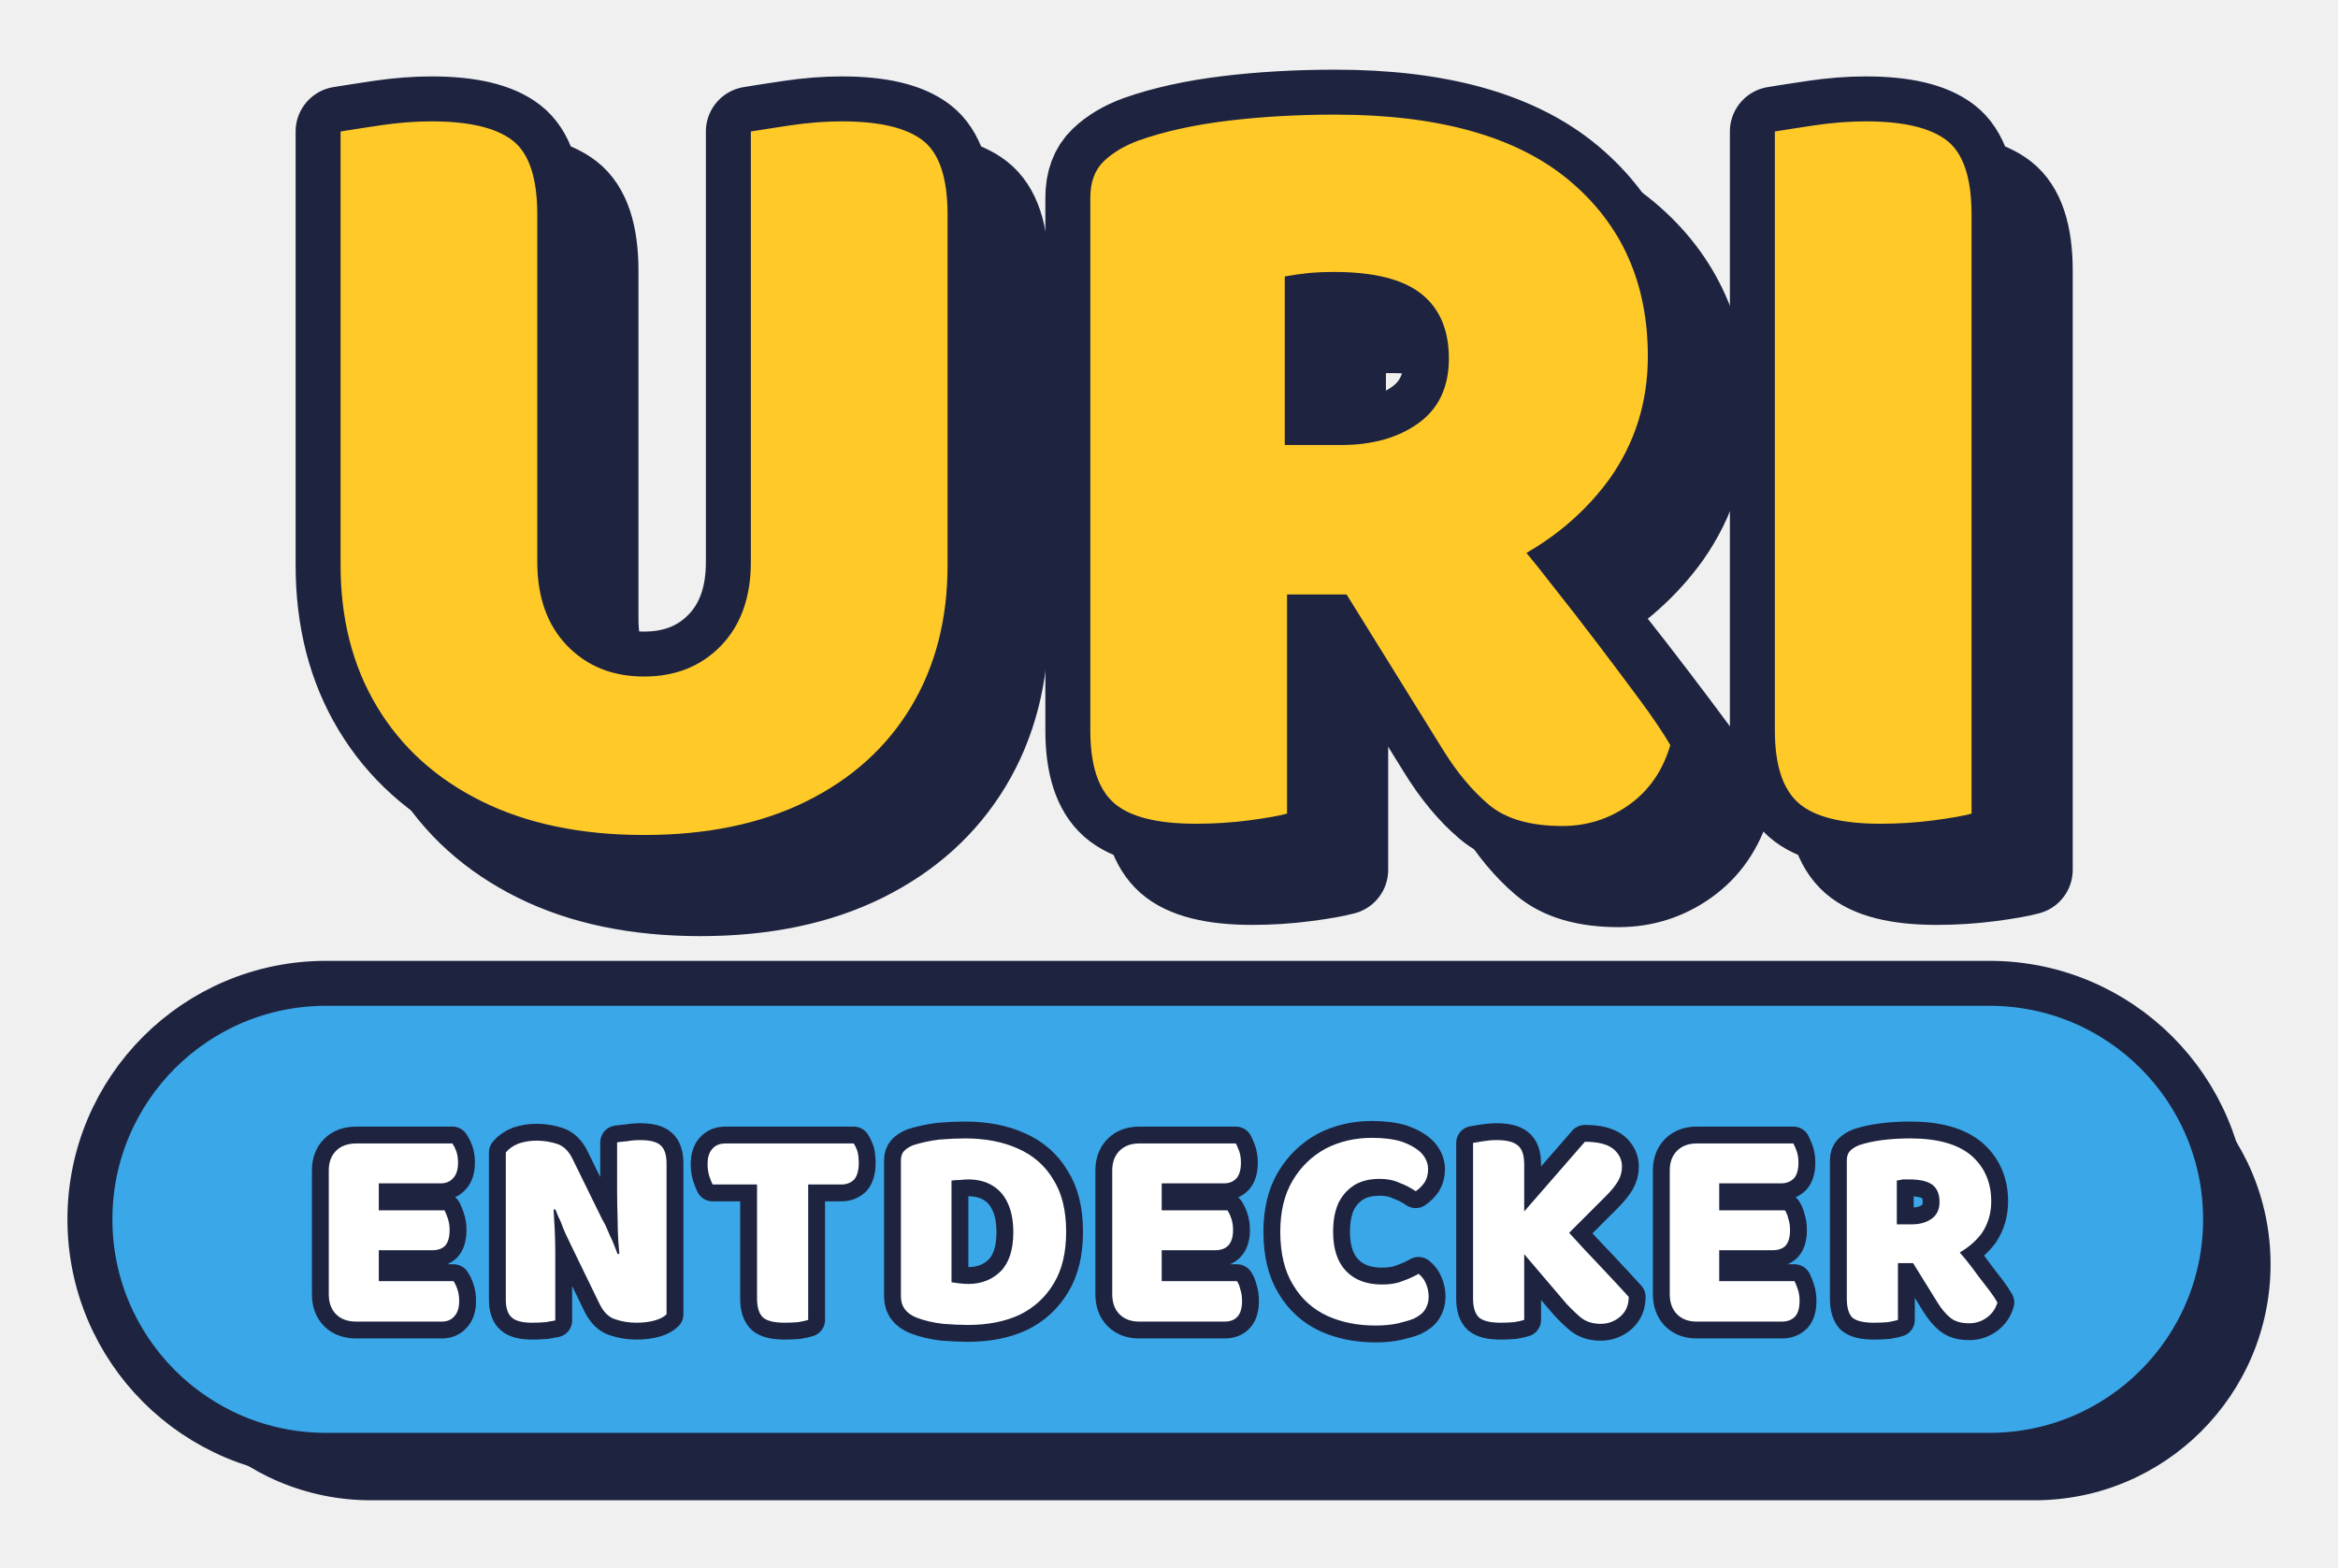
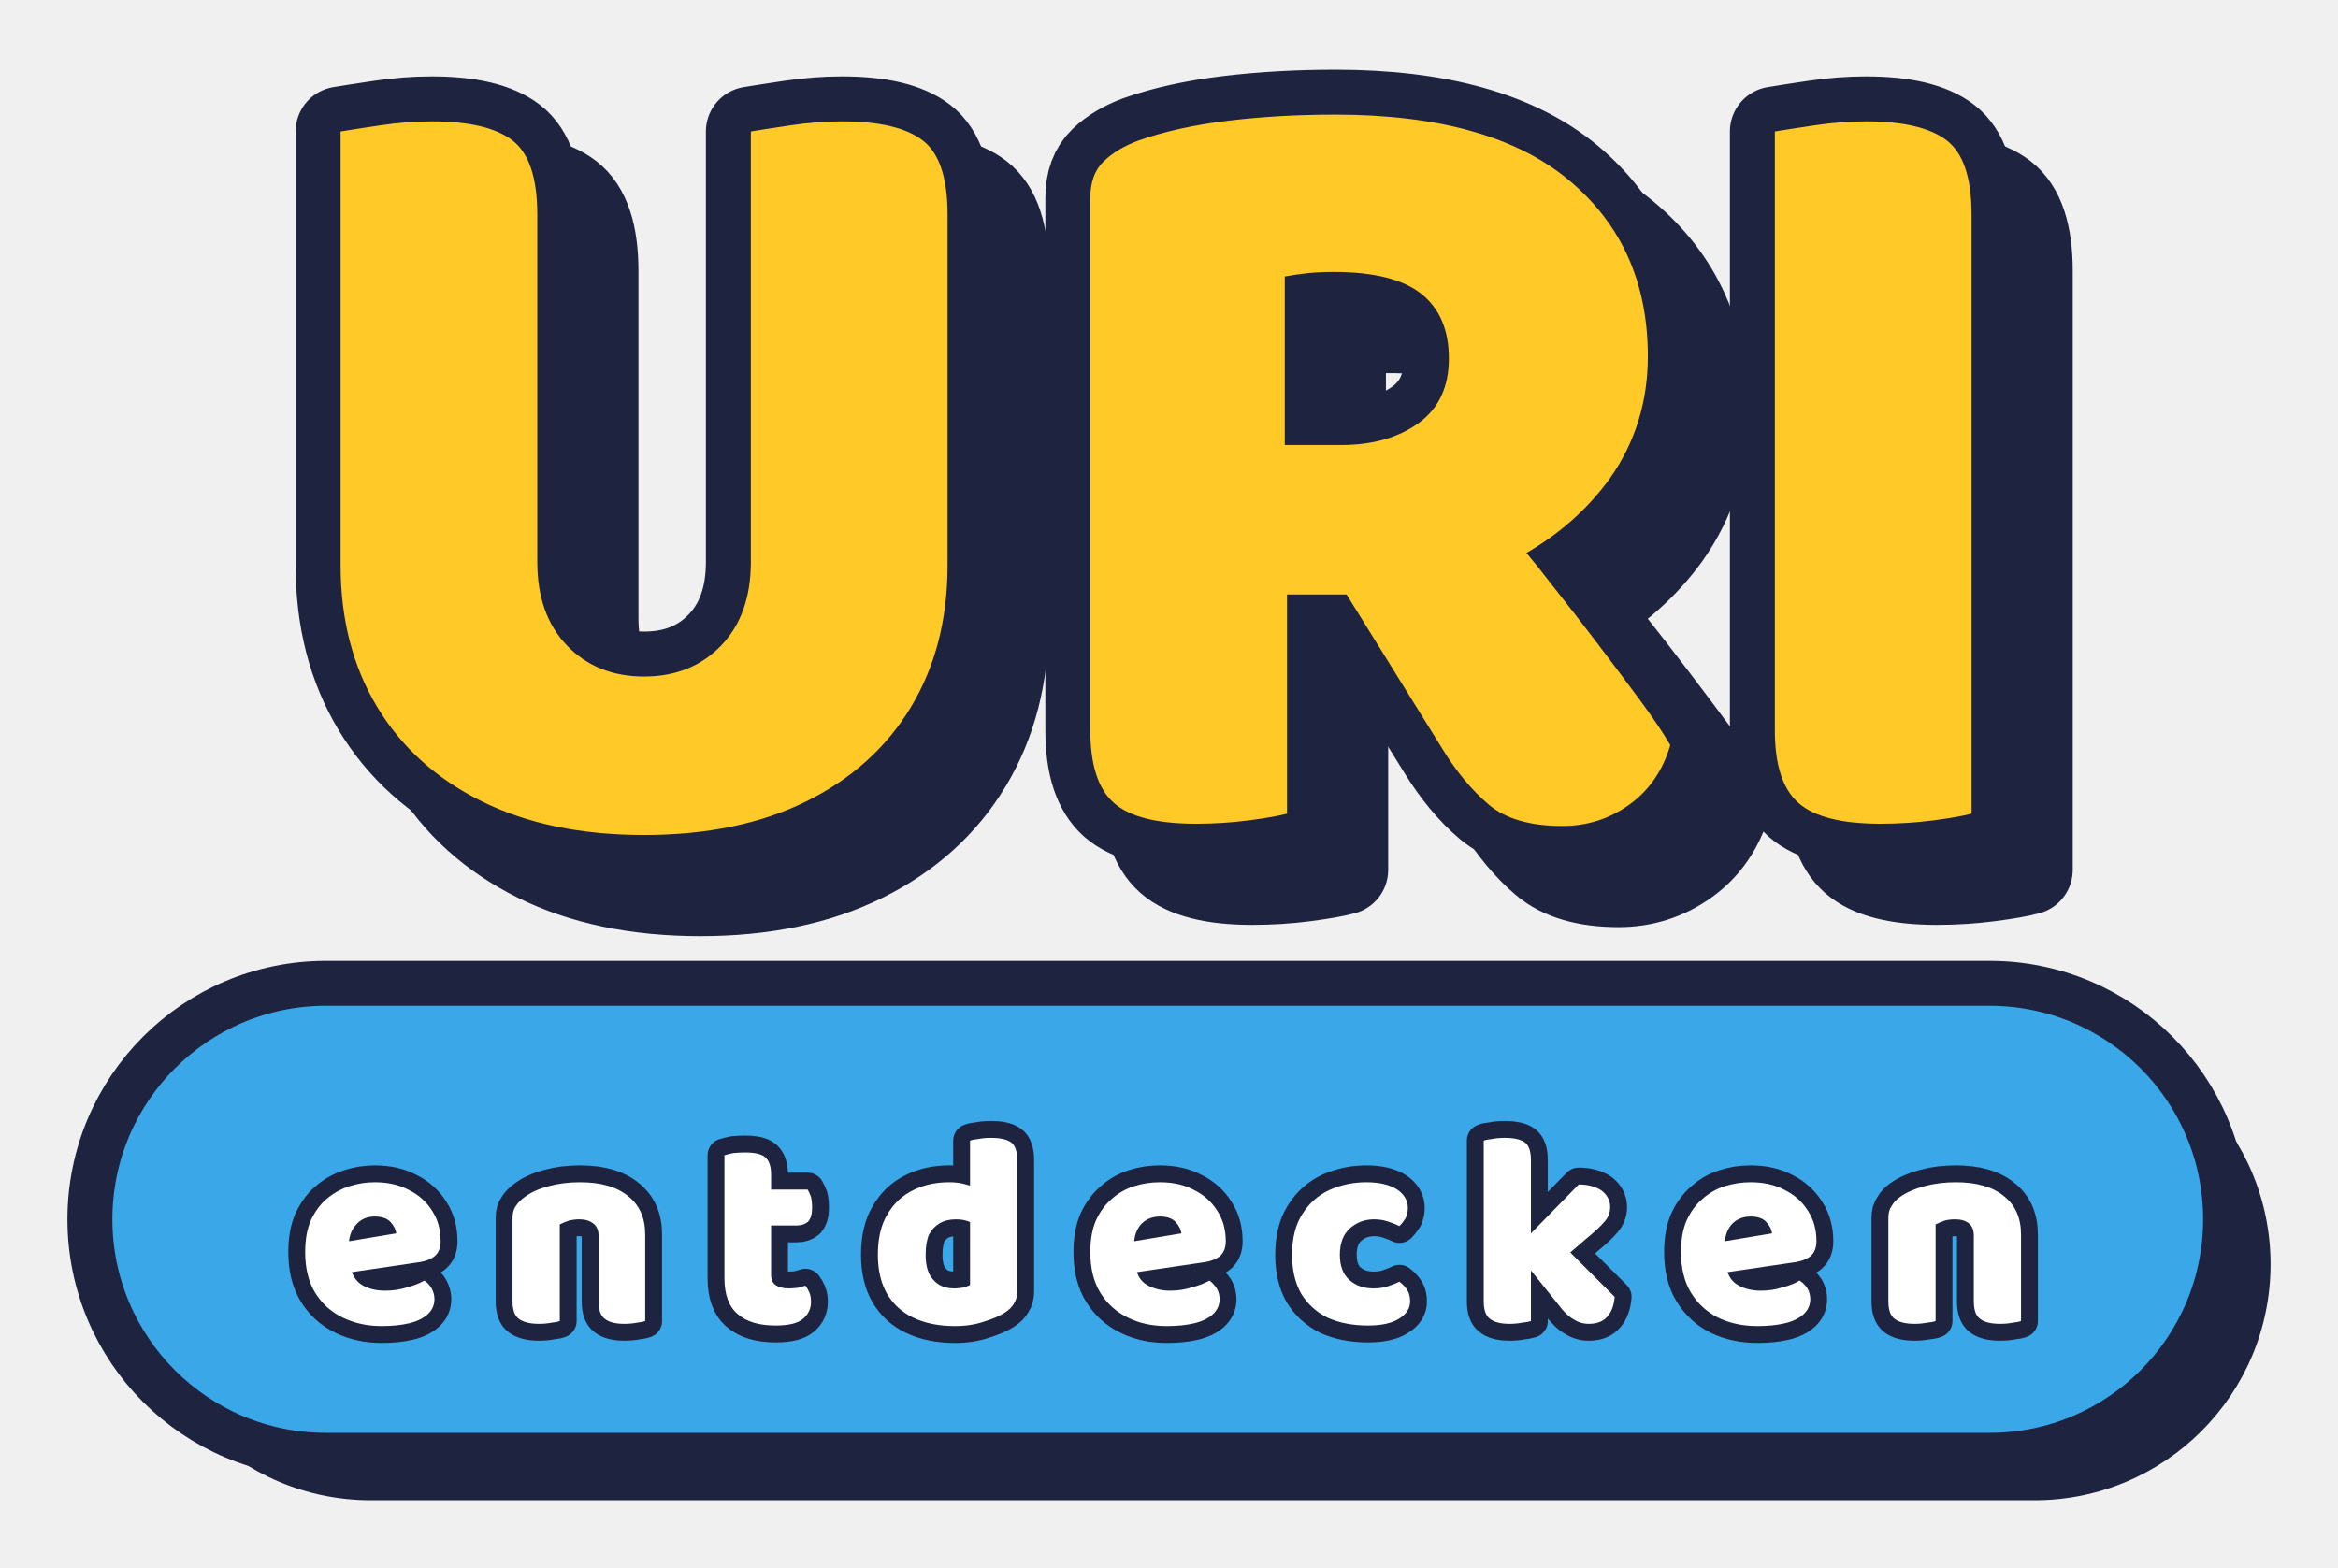
- <svg xmlns="http://www.w3.org/2000/svg" viewBox="54 115 416 279" role="img" aria-label="Uri-Entdecker">
+ <svg xmlns="http://www.w3.org/2000/svg" viewBox="54 115 416 279" role="img" aria-label="Uri entdecken">
  <g transform="translate(10,10)">
    <path d="M168.6 263.6Q151.8 263.6 139.7 257.6Q127.6 251.6 121.1 240.8Q114.6 230 114.6 215.6L114.6 138.4Q117 138 121.7 137.3Q126.4 136.6 130.8 136.6Q140.8 136.6 145.2 140Q149.6 143.4 149.6 153.2L149.6 215Q149.6 224.4 154.9 229.9Q160.2 235.4 168.6 235.4Q177 235.4 182.3 229.9Q187.6 224.4 187.6 215L187.6 138.4Q190 138 194.7 137.3Q199.4 136.6 203.8 136.6Q213.8 136.6 218.2 140Q222.6 143.4 222.6 153.2L222.6 215.6Q222.6 230 216.1 240.8Q209.6 251.6 197.5 257.6Q185.4 263.6 168.6 263.6M325.6 213.4Q327.6 215.8 329.6 218.4Q334.2 224.2 338.3 229.6Q342.4 235 345.8 239.6Q349.2 244.2 351.2 247.6Q349.2 254.4 343.9 258.2Q338.6 262 332 262Q323.4 262 318.9 258.2Q314.4 254.4 310.6 248.2L293.6 220.8L283 220.8L283 259.8Q280.8 260.4 276.2 261Q271.6 261.6 266.8 261.6Q256.4 261.6 252.2 257.9Q248 254.2 248 245L248 150.2Q248 146 250.4 143.7Q252.8 141.4 256.6 140Q263.4 137.6 272.4 136.5Q281.4 135.4 291.6 135.4Q319.2 135.4 333.2 147.1Q347.2 158.8 347.2 178.4Q347.2 190.6 340.4 200.2Q334.6 208.2 325.6 213.4M282.6 164.2L282.6 194.2L292.6 194.2Q301 194.2 306.4 190.3Q311.8 186.4 311.8 178.8Q311.8 171.2 306.9 167.3Q302 163.4 291.4 163.4Q288.8 163.4 286.8 163.6Q284.8 163.8 282.6 164.2M369.8 245L369.8 171.6L369.8 138.4Q372.2 138 376.9 137.3Q381.6 136.6 386 136.6Q396 136.6 400.4 140Q404.8 143.4 404.8 153.2L404.8 259.8Q402.6 260.4 398 261Q393.4 261.6 388.6 261.6Q378.2 261.6 374 257.9Q369.8 254.2 369.8 245" fill="#1E2440" stroke="#1E2440" stroke-width="16" stroke-linejoin="round" />
  </g>
  <path d="M168.6 263.6Q151.8 263.6 139.7 257.6Q127.6 251.6 121.1 240.8Q114.6 230 114.6 215.6L114.6 138.4Q117 138 121.7 137.3Q126.4 136.6 130.8 136.6Q140.8 136.6 145.2 140Q149.6 143.4 149.6 153.2L149.6 215Q149.6 224.4 154.9 229.9Q160.2 235.4 168.6 235.4Q177 235.4 182.3 229.9Q187.6 224.4 187.6 215L187.6 138.4Q190 138 194.7 137.3Q199.4 136.6 203.8 136.6Q213.8 136.6 218.2 140Q222.6 143.4 222.6 153.2L222.6 215.6Q222.6 230 216.1 240.8Q209.6 251.6 197.5 257.6Q185.4 263.6 168.6 263.6M325.6 213.4Q327.6 215.8 329.6 218.4Q334.2 224.2 338.3 229.6Q342.4 235 345.8 239.6Q349.2 244.2 351.2 247.6Q349.2 254.4 343.9 258.2Q338.6 262 332 262Q323.4 262 318.9 258.2Q314.4 254.4 310.6 248.2L293.6 220.8L283 220.8L283 259.8Q280.8 260.4 276.2 261Q271.6 261.6 266.8 261.6Q256.4 261.6 252.2 257.9Q248 254.2 248 245L248 150.2Q248 146 250.4 143.7Q252.8 141.4 256.6 140Q263.4 137.6 272.4 136.5Q281.4 135.4 291.6 135.4Q319.2 135.4 333.2 147.1Q347.2 158.8 347.2 178.4Q347.2 190.6 340.4 200.2Q334.6 208.2 325.6 213.4M282.6 164.2L282.6 194.2L292.6 194.2Q301 194.2 306.4 190.3Q311.8 186.4 311.8 178.8Q311.8 171.2 306.9 167.3Q302 163.4 291.4 163.4Q288.8 163.4 286.8 163.6Q284.8 163.8 282.6 164.2M369.8 245L369.8 171.6L369.8 138.4Q372.2 138 376.9 137.3Q381.6 136.6 386 136.6Q396 136.6 400.4 140Q404.8 143.4 404.8 153.2L404.8 259.8Q402.6 260.4 398 261Q393.4 261.6 388.6 261.6Q378.2 261.6 374 257.9Q369.8 254.2 369.8 245" fill="#FFC928" stroke="#1E2440" stroke-width="16" stroke-linejoin="round" paint-order="stroke" />
  <rect x="78" y="298" width="380" height="84" rx="42" fill="#1E2440" />
  <rect x="70" y="290" width="380" height="84" rx="42" fill="#3AA7E8" stroke="#1E2440" stroke-width="8" />
-   <path d="M132.6 350.2L117.4 350.2Q115.1 350.2 113.8 348.9Q112.5 347.6 112.5 345.3L112.5 323.3Q112.5 321.1 113.8 319.8Q115.1 318.5 117.4 318.5L134.5 318.5Q134.9 319.1 135.2 319.9Q135.5 320.8 135.5 321.9Q135.5 323.8 134.6 324.7Q133.8 325.6 132.4 325.6L121.4 325.6L121.4 330.4L133.1 330.4Q133.4 331 133.7 331.9Q134 332.8 134 333.9Q134 335.8 133.2 336.7Q132.4 337.5 130.9 337.5L121.4 337.5L121.4 343L134.7 343Q135.1 343.6 135.4 344.5Q135.7 345.4 135.7 346.5Q135.7 348.4 134.8 349.3Q134 350.2 132.6 350.2M144 346.3L144 329.2L144 320.1Q144.8 319.1 146.3 318.5Q147.8 318 149.5 318Q151.4 318 153.2 318.6Q154.9 319.2 155.9 321.3L161.1 331.9Q161.7 332.9 162.1 333.9Q162.5 334.9 163 335.9Q163.4 336.9 163.9 338.2L164.2 338.1Q163.9 335 163.9 332.4Q163.8 329.3 163.8 326.5L163.8 318.3Q164.4 318.2 165.6 318.1Q166.7 317.9 167.9 317.9Q170.5 317.9 171.5 318.8Q172.6 319.7 172.6 322.1L172.6 348.9Q171.9 349.6 170.5 350Q169.1 350.4 167.2 350.4Q165.3 350.4 163.5 349.8Q161.8 349.3 160.7 347.1L155.6 336.6Q155.1 335.5 154.6 334.5Q154.2 333.6 153.8 332.5Q153.3 331.5 152.8 330.2L152.5 330.3Q152.6 332.1 152.7 333.8Q152.8 336 152.8 337.9L152.8 350Q152.3 350.1 151.1 350.3Q149.9 350.4 148.7 350.4Q146.1 350.4 145.1 349.5Q144 348.6 144 346.3M203.7 325.8L197.8 325.8L197.8 349.9Q197.2 350.1 196 350.3Q194.8 350.4 193.6 350.4Q190.9 350.4 189.8 349.5Q188.7 348.5 188.7 346.1L188.7 325.8L180.8 325.8Q180.5 325.2 180.2 324.3Q179.9 323.3 179.9 322.2Q179.9 320.3 180.8 319.4Q181.6 318.5 183.1 318.5L205.9 318.5Q206.3 319.1 206.6 320Q206.8 320.9 206.8 322Q206.8 323.9 206 324.9Q205.1 325.8 203.7 325.8M234.3 334.3Q234.3 338.9 232.1 341.2Q229.8 343.5 226.3 343.5Q225.6 343.5 224.7 343.4Q223.9 343.3 223.3 343.2L223.3 325.1Q224.1 325 224.8 325Q225.6 324.9 226.3 324.9Q228.8 324.9 230.6 326Q232.4 327.1 233.3 329.1Q234.3 331.2 234.3 334.3M243.7 334.2Q243.7 328.5 241.4 324.9Q239.2 321.2 235.1 319.4Q231.1 317.6 225.7 317.6Q223.7 317.6 221.2 317.8Q218.7 318.1 216.5 318.8Q215.5 319.2 214.9 319.8Q214.3 320.4 214.3 321.5L214.3 345.7Q214.3 348.4 217.1 349.5Q219.2 350.3 221.8 350.6Q224.4 350.8 226.2 350.8Q231.5 350.8 235.4 349Q239.3 347.1 241.5 343.4Q243.7 339.8 243.7 334.2M271.9 350.2L256.7 350.2Q254.5 350.2 253.2 348.9Q251.9 347.6 251.9 345.3L251.9 323.3Q251.9 321.1 253.2 319.8Q254.5 318.5 256.7 318.5L273.9 318.5Q274.2 319.1 274.5 319.9Q274.8 320.8 274.8 321.9Q274.8 323.8 274 324.7Q273.2 325.6 271.7 325.6L260.7 325.6L260.7 330.4L272.4 330.4Q272.8 331 273.1 331.9Q273.4 332.8 273.4 333.9Q273.4 335.8 272.5 336.7Q271.7 337.5 270.2 337.5L260.7 337.5L260.7 343L274.1 343Q274.5 343.6 274.7 344.5Q275 345.4 275 346.5Q275 348.4 274.2 349.3Q273.4 350.2 271.9 350.2M308.1 323.1Q308.1 324.4 307.5 325.4Q306.8 326.4 305.9 327Q304.6 326.1 303 325.5Q301.5 324.8 299.5 324.8Q296.8 324.8 295 325.9Q293.1 327.1 292.1 329.2Q291.2 331.3 291.2 334.2Q291.2 338.8 293.5 341.2Q295.8 343.6 299.9 343.6Q302.1 343.6 303.5 343Q305 342.5 306.4 341.7Q307.3 342.4 307.7 343.4Q308.2 344.5 308.2 345.8Q308.2 347 307.6 348Q307 349 305.5 349.7Q304.5 350.1 302.8 350.5Q301.1 350.9 298.7 350.9Q294 350.9 290.2 349.2Q286.3 347.4 284.1 343.7Q281.8 340 281.8 334.2Q281.8 328.8 284 325.1Q286.2 321.4 289.9 319.4Q293.6 317.5 298.1 317.5Q301.3 317.5 303.5 318.2Q305.7 319 306.9 320.2Q308.1 321.5 308.1 323.1M325.2 322.2L325.2 330.6L336 318.2Q339.5 318.2 341.1 319.5Q342.6 320.8 342.6 322.6Q342.6 324 341.9 325.2Q341.2 326.4 339.7 327.9L333.2 334.4Q336.1 337.6 338.6 340.2Q341.9 343.7 343.8 345.8Q343.8 348 342.3 349.3Q340.8 350.6 338.8 350.6Q336.7 350.6 335.3 349.5Q334 348.4 332.7 347L325.2 338.2L325.2 349.9Q324.6 350.1 323.4 350.3Q322.2 350.4 321 350.4Q318.3 350.4 317.2 349.5Q316.1 348.5 316.1 346.1L316.1 318.4Q316.7 318.3 317.9 318.1Q319.1 317.9 320.3 317.9Q322.9 317.9 324 318.8Q325.2 319.7 325.2 322.2M371.1 350.2L355.9 350.2Q353.7 350.2 352.4 348.9Q351.1 347.6 351.1 345.3L351.1 323.3Q351.1 321.1 352.4 319.8Q353.7 318.5 355.9 318.5L373.1 318.5Q373.4 319.1 373.7 319.9Q374 320.8 374 321.9Q374 323.8 373.2 324.7Q372.3 325.6 370.9 325.6L359.9 325.6L359.9 330.4L371.6 330.4Q372 331 372.2 331.9Q372.5 332.8 372.5 333.9Q372.5 335.8 371.7 336.7Q370.9 337.5 369.4 337.5L359.9 337.5L359.9 343L373.3 343Q373.6 343.6 373.9 344.5Q374.2 345.4 374.2 346.5Q374.2 348.4 373.4 349.3Q372.5 350.2 371.1 350.2M402.7 337.9Q403.2 338.5 403.8 339.2Q405 340.7 406 342.1Q407.1 343.5 408 344.7Q408.9 345.9 409.4 346.8Q408.9 348.5 407.5 349.5Q406.1 350.5 404.4 350.5Q402.2 350.5 401 349.5Q399.8 348.5 398.8 346.9L394.4 339.8L391.7 339.8L391.7 349.9Q391.1 350.1 389.9 350.3Q388.7 350.4 387.4 350.4Q384.7 350.4 383.6 349.5Q382.6 348.5 382.6 346.1L382.6 321.5Q382.6 320.4 383.2 319.8Q383.8 319.2 384.8 318.8Q386.6 318.2 388.9 317.9Q391.2 317.6 393.9 317.6Q401.1 317.6 404.7 320.6Q408.3 323.7 408.3 328.8Q408.3 332 406.6 334.5Q405.1 336.5 402.7 337.9M391.5 325.1L391.5 332.9L394.1 332.9Q396.3 332.9 397.7 331.9Q399.1 330.9 399.1 328.9Q399.1 326.9 397.9 325.9Q396.6 324.9 393.8 324.9Q393.2 324.9 392.6 324.9Q392.1 325 391.5 325.1" fill="#FFFFFF" stroke="#1E2440" stroke-width="6" stroke-linejoin="round" paint-order="stroke" />
+   <path d="M128.8 339.6L116.6 341.4Q117.2 343 118.6 343.8Q120.3 344.7 122.5 344.7Q124.6 344.7 126.5 344.1Q128.3 343.6 129.5 342.9Q130.3 343.4 130.8 344.3Q131.3 345.2 131.3 346.2Q131.3 347.8 130.1 348.9Q128.9 350 126.8 350.5Q124.7 351 121.9 351Q118.1 351 115 349.5Q111.9 348 110.1 345.1Q108.3 342.2 108.3 337.8Q108.3 334.5 109.3 332.2Q110.4 329.8 112.2 328.3Q114 326.8 116.2 326.1Q118.4 325.4 120.7 325.4Q124.2 325.4 126.8 326.8Q129.4 328.1 130.9 330.5Q132.4 332.8 132.4 335.9Q132.4 337.6 131.4 338.5Q130.5 339.3 128.8 339.6M116.1 335.9L124.5 334.5Q124.4 333.5 123.5 332.5Q122.6 331.5 120.7 331.5Q118.7 331.5 117.5 332.8Q116.3 334 116.1 335.9M168.8 334.7L168.8 350.1Q168.3 350.3 167.3 350.4Q166.3 350.6 165.1 350.6Q162.7 350.6 161.6 349.7Q160.5 348.9 160.5 346.6L160.5 334.9Q160.5 333.4 159.5 332.7Q158.6 332 157.1 332Q156.2 332 155.3 332.2Q154.4 332.5 153.6 332.9L153.6 350.1Q153.1 350.3 152.1 350.4Q151.1 350.6 149.9 350.6Q147.5 350.6 146.3 349.7Q145.2 348.9 145.2 346.6L145.2 331.7Q145.2 330.4 145.8 329.6Q146.4 328.7 147.4 328Q149 326.8 151.6 326.1Q154.2 325.4 157.2 325.4Q162.8 325.4 165.8 327.9Q168.8 330.3 168.8 334.7M182.9 342.5L182.9 337.1L182.9 320.6Q183.5 320.4 184.5 320.2Q185.5 320.1 186.6 320.1Q189.1 320.1 190.1 320.9Q191.2 321.8 191.2 324L191.2 326.7L197.7 326.7Q198 327.2 198.3 328Q198.5 328.9 198.5 329.9Q198.5 331.6 197.8 332.4Q197 333.1 195.7 333.1L191.2 333.1L191.2 341.9Q191.2 343.1 192 343.7Q192.9 344.3 194.3 344.3Q195.1 344.3 195.9 344.2Q196.7 344 197.3 343.8Q197.7 344.3 198 345Q198.3 345.7 198.3 346.7Q198.3 348.5 196.9 349.7Q195.5 350.9 192 350.9Q187.6 350.9 185.3 348.9Q182.9 346.9 182.9 342.5M226.6 326L226.6 318Q227.1 317.8 228.1 317.7Q229.1 317.5 230.3 317.5Q232.8 317.5 233.9 318.3Q235 319.1 235 321.5L235 344.9Q235 346.1 234.4 347Q233.9 347.9 232.8 348.6Q231.4 349.5 229.1 350.2Q226.8 351 223.9 351Q219.6 351 216.5 349.5Q213.5 348.1 211.8 345.2Q210.2 342.4 210.2 338.3Q210.2 333.9 211.9 331.1Q213.6 328.2 216.5 326.8Q219.3 325.4 222.9 325.4Q224.6 325.4 225.9 325.8Q226.3 325.9 226.6 326M226.6 343.7L226.6 332.5Q226.5 332.5 226.4 332.4Q225.4 332 224.1 332Q222.4 332 221.2 332.7Q220 333.4 219.3 334.7Q218.7 336.1 218.7 338.3Q218.7 341.4 220.1 342.8Q221.4 344.3 223.8 344.3Q224.7 344.3 225.5 344.1Q226.2 343.9 226.6 343.7M268.5 339.6L256.3 341.4Q256.8 343 258.3 343.8Q260 344.7 262.2 344.7Q264.3 344.7 266.1 344.1Q268 343.6 269.2 342.9Q269.9 343.4 270.5 344.3Q271 345.2 271 346.2Q271 347.8 269.8 348.9Q268.6 350 266.5 350.5Q264.4 351 261.6 351Q257.7 351 254.7 349.5Q251.6 348 249.8 345.1Q248 342.2 248 337.8Q248 334.5 249 332.2Q250.1 329.8 251.9 328.3Q253.6 326.8 255.8 326.1Q258 325.4 260.4 325.4Q263.9 325.4 266.5 326.8Q269.1 328.1 270.6 330.5Q272.1 332.8 272.1 335.9Q272.1 337.6 271.1 338.5Q270.2 339.3 268.5 339.6M255.8 335.9L264.2 334.5Q264.1 333.5 263.2 332.5Q262.3 331.5 260.4 331.5Q258.4 331.5 257.1 332.8Q256 334 255.8 335.9M298.5 332Q296 332 294.2 333.6Q292.4 335.2 292.4 338.3Q292.4 341.3 294.1 342.8Q295.8 344.3 298.4 344.3Q299.9 344.3 301 343.9Q302.2 343.5 303 343.1Q303.9 343.8 304.4 344.6Q304.9 345.4 304.9 346.6Q304.9 348.5 302.9 349.7Q301 350.9 297.4 350.9Q293.3 350.9 290.2 349.5Q287.2 348 285.5 345.2Q283.9 342.4 283.9 338.3Q283.9 333.9 285.7 331.1Q287.5 328.2 290.5 326.8Q293.6 325.4 297.1 325.4Q300.6 325.4 302.6 326.7Q304.5 328 304.5 330Q304.5 330.9 304.1 331.8Q303.6 332.6 303 333.2Q302.2 332.8 301 332.4Q299.8 332 298.5 332M318 346.6L318 337.1L318 318Q318.5 317.8 319.5 317.7Q320.5 317.5 321.7 317.5Q324.2 317.5 325.3 318.3Q326.4 319.1 326.4 321.5L326.4 334.5L334.9 325.8Q337.4 325.8 339 326.9Q340.5 328.1 340.5 329.8Q340.5 331.3 339.5 332.4Q338.5 333.6 336.3 335.4L333.4 337.9L341.3 345.8Q341.1 348.1 340 349.3Q338.9 350.6 336.7 350.6Q335.2 350.6 334 349.8Q332.7 349.1 331.3 347.2L326.4 341.1L326.4 350.1Q325.8 350.3 324.8 350.4Q323.8 350.6 322.6 350.6Q320.2 350.6 319.1 349.7Q318 348.9 318 346.6M373.6 339.6L361.4 341.4Q361.9 343 363.4 343.8Q365.1 344.7 367.3 344.7Q369.4 344.7 371.2 344.1Q373.1 343.6 374.2 342.9Q375 343.4 375.6 344.3Q376.1 345.2 376.1 346.2Q376.1 347.8 374.9 348.9Q373.7 350 371.6 350.5Q369.5 351 366.7 351Q362.8 351 359.7 349.5Q356.7 348 354.9 345.1Q353.1 342.2 353.1 337.8Q353.1 334.5 354.1 332.2Q355.2 329.8 357 328.3Q358.7 326.8 360.9 326.1Q363.1 325.4 365.5 325.4Q369 325.4 371.6 326.8Q374.2 328.1 375.7 330.5Q377.2 332.8 377.2 335.9Q377.2 337.6 376.2 338.5Q375.3 339.3 373.6 339.6M360.9 335.9L369.3 334.5Q369.2 333.5 368.3 332.5Q367.4 331.5 365.5 331.5Q363.5 331.5 362.2 332.8Q361.1 334 360.9 335.9M413.6 334.7L413.6 350.1Q413.1 350.3 412.1 350.4Q411.1 350.6 409.9 350.6Q407.4 350.6 406.3 349.7Q405.2 348.9 405.2 346.6L405.2 334.9Q405.2 333.4 404.3 332.7Q403.4 332 401.9 332Q400.9 332 400.1 332.2Q399.2 332.5 398.4 332.9L398.4 350.1Q397.9 350.3 396.9 350.4Q395.8 350.6 394.7 350.6Q392.2 350.6 391.1 349.7Q390 348.9 390 346.6L390 331.7Q390 330.4 390.6 329.6Q391.1 328.7 392.1 328Q393.8 326.8 396.4 326.1Q399 325.4 402 325.4Q407.6 325.4 410.6 327.9Q413.6 330.3 413.6 334.7" fill="#FFFFFF" stroke="#1E2440" stroke-width="6" stroke-linejoin="round" paint-order="stroke" />
</svg>
